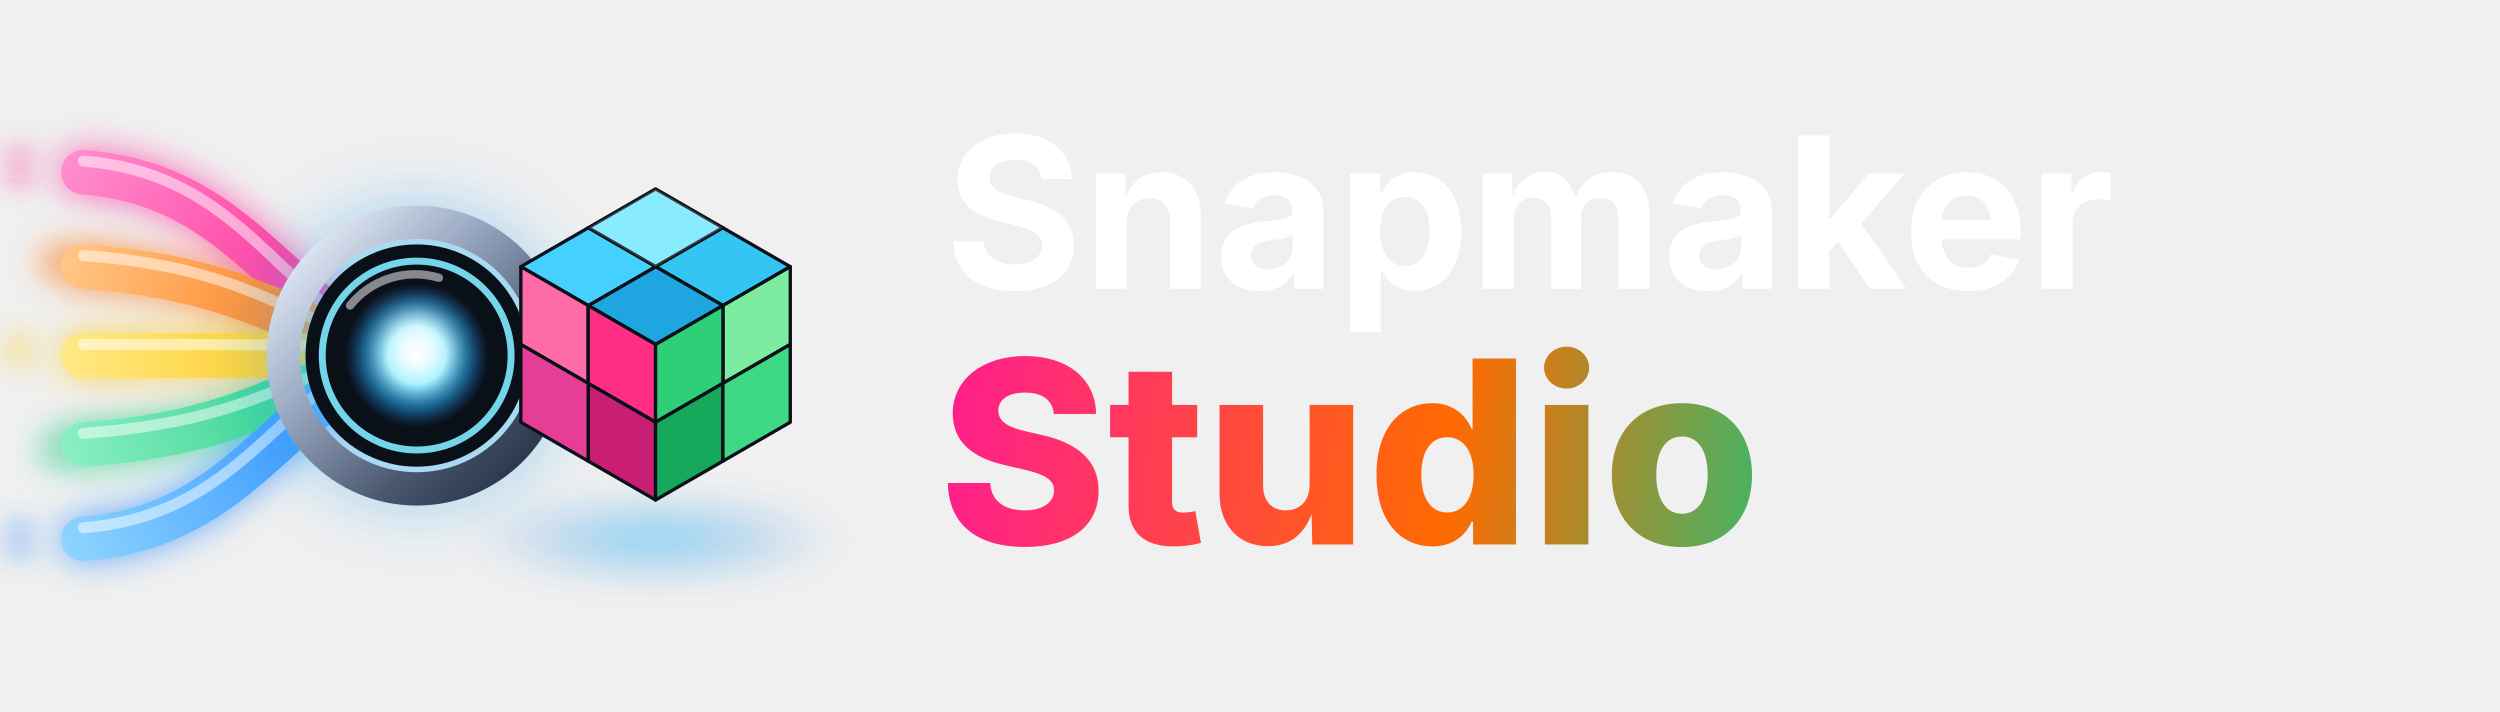
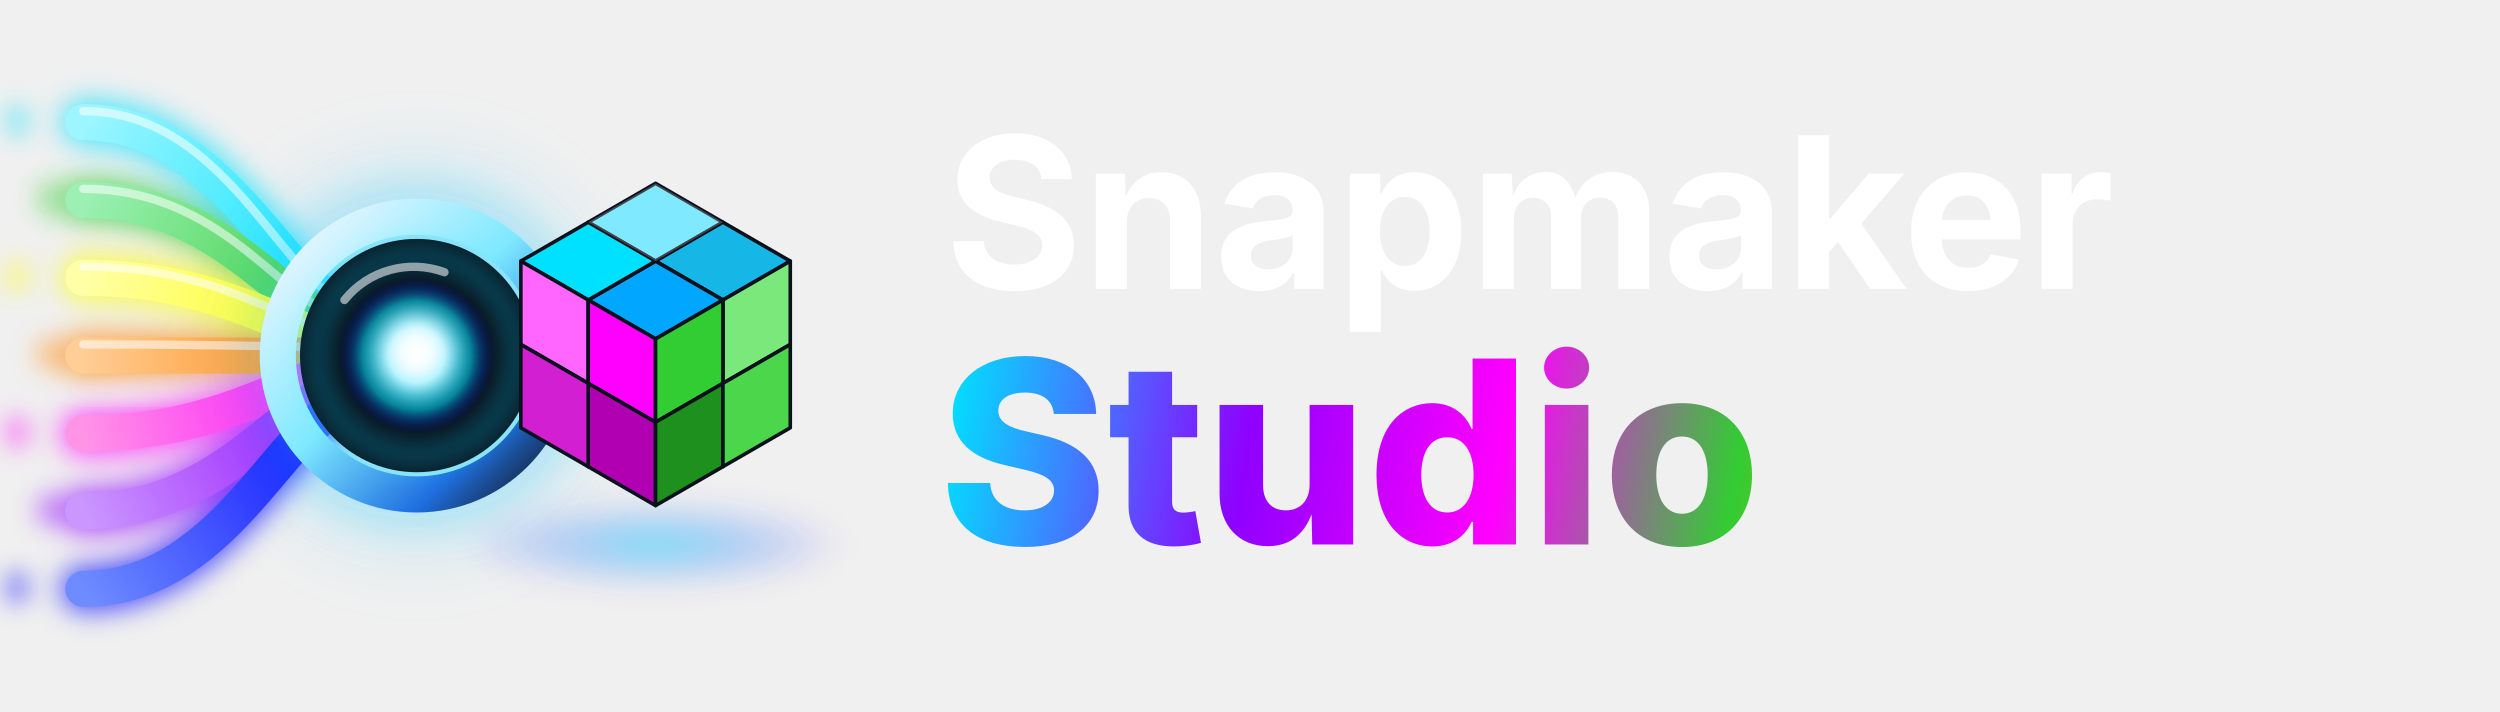
<svg xmlns="http://www.w3.org/2000/svg" width="900" height="256" viewBox="0 0 900 256" fill="none" role="img" aria-label="Snapmaker Studio">
  <defs>
-     <filter id="soft" x="-60%" y="-60%" width="220%" height="220%">
-       <feGaussianBlur stdDeviation="6" />
+     <filter id="glow" x="-80%" y="-80%" width="260%" height="260%">
+       <feGaussianBlur stdDeviation="5" />
    </filter>
-     <filter id="soft2" x="-80%" y="-80%" width="260%" height="260%">
-       <feGaussianBlur stdDeviation="12" />
+     <filter id="glowL" x="-120%" y="-120%" width="340%" height="340%">
+       <feGaussianBlur stdDeviation="14" />
    </filter>
-     <linearGradient id="chrome" x1="105" y1="84" x2="195" y2="174" gradientUnits="userSpaceOnUse">
-       <stop offset="0" stop-color="#EAF1FB" />
-       <stop offset="0.35" stop-color="#9AA9C2" />
-       <stop offset="0.7" stop-color="#4A5870" />
-       <stop offset="1" stop-color="#222C40" />
+     <linearGradient id="s1" x1="30" y1="44" x2="132" y2="112" gradientUnits="userSpaceOnUse">
+       <stop offset="0" stop-color="#9DF6FF" />
+       <stop offset="1" stop-color="#00E1FF" />
+     </linearGradient>
+     <linearGradient id="s2" x1="30" y1="72" x2="132" y2="118" gradientUnits="userSpaceOnUse">
+       <stop offset="0" stop-color="#9CF0B4" />
+       <stop offset="1" stop-color="#32CD32" />
+     </linearGradient>
+     <linearGradient id="s3" x1="30" y1="100" x2="132" y2="123" gradientUnits="userSpaceOnUse">
+       <stop offset="0" stop-color="#FFFFA8" />
+       <stop offset="1" stop-color="#FFFF00" />
+     </linearGradient>
+     <linearGradient id="s4" x1="30" y1="128" x2="132" y2="128" gradientUnits="userSpaceOnUse">
+       <stop offset="0" stop-color="#FFCD96" />
+       <stop offset="1" stop-color="#FF8500" />
+     </linearGradient>
+     <linearGradient id="s5" x1="30" y1="156" x2="132" y2="133" gradientUnits="userSpaceOnUse">
+       <stop offset="0" stop-color="#FF94E6" />
+       <stop offset="1" stop-color="#FF00FF" />
+     </linearGradient>
+     <linearGradient id="s6" x1="30" y1="184" x2="132" y2="138" gradientUnits="userSpaceOnUse">
+       <stop offset="0" stop-color="#CB97FF" />
+       <stop offset="1" stop-color="#8F00FF" />
+     </linearGradient>
+     <linearGradient id="s7" x1="30" y1="212" x2="132" y2="144" gradientUnits="userSpaceOnUse">
+       <stop offset="0" stop-color="#6E8CFF" />
+       <stop offset="1" stop-color="#0000FF" />
+     </linearGradient>
+     <linearGradient id="ring" x1="105" y1="84" x2="195" y2="174" gradientUnits="userSpaceOnUse">
+       <stop offset="0" stop-color="#EAF6FF" />
+       <stop offset="0.45" stop-color="#7FE9FF" />
+       <stop offset="0.8" stop-color="#1E6FE0" />
+       <stop offset="1" stop-color="#16223A" />
    </linearGradient>
    <radialGradient id="bloom" cx="0.5" cy="0.5" r="0.5">
      <stop offset="0" stop-color="#FFFFFF" />
-       <stop offset="0.4" stop-color="#9DEFFF" />
-       <stop offset="0.75" stop-color="#22A6F0" stop-opacity="0.5" />
-       <stop offset="1" stop-color="#1E6FE0" stop-opacity="0" />
+       <stop offset="0.35" stop-color="#9DEFFF" />
+       <stop offset="0.7" stop-color="#00E1FF" stop-opacity="0.55" />
+       <stop offset="1" stop-color="#0000FF" stop-opacity="0" />
    </radialGradient>
-     <linearGradient id="rib1" x1="20" y1="60" x2="140" y2="124" gradientUnits="userSpaceOnUse">
-       <stop offset="0" stop-color="#FF8FCF" />
-       <stop offset="1" stop-color="#FF1E8E" />
-     </linearGradient>
-     <linearGradient id="rib2" x1="20" y1="92" x2="140" y2="124" gradientUnits="userSpaceOnUse">
-       <stop offset="0" stop-color="#FFC98A" />
-       <stop offset="1" stop-color="#FF6A00" />
-     </linearGradient>
-     <linearGradient id="rib3" x1="20" y1="128" x2="140" y2="128" gradientUnits="userSpaceOnUse">
-       <stop offset="0" stop-color="#FFE98A" />
-       <stop offset="1" stop-color="#FFC400" />
-     </linearGradient>
-     <linearGradient id="rib4" x1="20" y1="160" x2="140" y2="132" gradientUnits="userSpaceOnUse">
-       <stop offset="0" stop-color="#8DF0C4" />
-       <stop offset="1" stop-color="#15C77E" />
-     </linearGradient>
-     <linearGradient id="rib5" x1="20" y1="194" x2="140" y2="134" gradientUnits="userSpaceOnUse">
-       <stop offset="0" stop-color="#8FD6FF" />
-       <stop offset="1" stop-color="#1E84FF" />
-     </linearGradient>
+     <radialGradient id="halo" cx="0.5" cy="0.5" r="0.5">
+       <stop offset="0" stop-color="#00E1FF" stop-opacity="0.4" />
+       <stop offset="1" stop-color="#00E1FF" stop-opacity="0" />
+     </radialGradient>
    <radialGradient id="pad" cx="0.5" cy="0.5" r="0.5">
-       <stop offset="0" stop-color="#2FC6FF" stop-opacity="0.55" />
-       <stop offset="1" stop-color="#1E6FE0" stop-opacity="0" />
+       <stop offset="0" stop-color="#00E1FF" stop-opacity="0.5" />
+       <stop offset="1" stop-color="#0000FF" stop-opacity="0" />
    </radialGradient>
-     <linearGradient id="studio" x1="340" y1="150" x2="860" y2="210" gradientUnits="userSpaceOnUse">
-       <stop offset="0" stop-color="#FF1E8E" />
-       <stop offset="0.35" stop-color="#FF6A00" />
-       <stop offset="0.62" stop-color="#15C77E" />
-       <stop offset="1" stop-color="#1E84FF" />
+     <linearGradient id="studio" x1="340" y1="150" x2="700" y2="210" gradientUnits="userSpaceOnUse">
+       <stop offset="0" stop-color="#00E1FF" />
+       <stop offset="0.3" stop-color="#8F00FF" />
+       <stop offset="0.55" stop-color="#FF00FF" />
+       <stop offset="0.78" stop-color="#32CD32" />
+       <stop offset="1" stop-color="#FF8500" />
    </linearGradient>
    <g id="mark">
-       <g filter="url(#soft)" opacity="0.95">
-         <rect x="2" y="56" width="8" height="8" rx="2" fill="#FF1E8E" />
-         <rect x="2" y="122" width="8" height="8" rx="2" fill="#FFC400" />
-         <rect x="2" y="190" width="8" height="8" rx="2" fill="#1E84FF" />
-         <rect x="16" y="90" width="8" height="8" rx="2" fill="#FF6A00" />
-         <rect x="16" y="158" width="8" height="8" rx="2" fill="#15C77E" />
+       <circle cx="150" cy="128" r="78" fill="url(#halo)" filter="url(#glowL)" />
+       <g filter="url(#glow)">
+         <rect x="2" y="40" width="7" height="7" rx="2" fill="#00E1FF" />
+         <rect x="2" y="96" width="7" height="7" rx="2" fill="#FFFF00" />
+         <rect x="2" y="152" width="7" height="7" rx="2" fill="#FF00FF" />
+         <rect x="2" y="208" width="7" height="7" rx="2" fill="#0000FF" />
+         <rect x="15" y="68" width="7" height="7" rx="2" fill="#32CD32" />
+         <rect x="15" y="124" width="7" height="7" rx="2" fill="#FF8500" />
+         <rect x="15" y="180" width="7" height="7" rx="2" fill="#8F00FF" />
      </g>
      <g fill="none" stroke-linecap="round">
-         <g filter="url(#soft)" opacity="0.6" stroke-width="17">
-           <path d="M30 62 C82 66 98 104 132 122" stroke="#FF1E8E" />
-           <path d="M30 96 C86 100 102 116 132 124" stroke="#FF6A00" />
-           <path d="M30 128 C92 128 106 128 134 128" stroke="#FFC400" />
-           <path d="M30 160 C86 156 102 140 132 132" stroke="#15C77E" />
-           <path d="M30 194 C82 190 98 152 132 134" stroke="#1E84FF" />
+         <g filter="url(#glow)" opacity="0.7" stroke-width="16">
+           <path d="M30 44 C84 44 104 112 130 112" stroke="#00E1FF" />
+           <path d="M30 72 C84 72 104 118 130 118" stroke="#32CD32" />
+           <path d="M30 100 C84 100 104 123 130 123" stroke="#FFFF00" />
+           <path d="M30 128 C84 128 104 128 130 128" stroke="#FF8500" />
+           <path d="M30 156 C84 156 104 133 130 133" stroke="#FF00FF" />
+           <path d="M30 184 C84 184 104 138 130 138" stroke="#8F00FF" />
+           <path d="M30 212 C84 212 104 144 130 144" stroke="#0000FF" />
        </g>
-         <g stroke-width="16">
-           <path d="M30 62 C82 66 98 104 132 122" stroke="url(#rib1)" />
-           <path d="M30 96 C86 100 102 116 132 124" stroke="url(#rib2)" />
-           <path d="M30 128 C92 128 106 128 134 128" stroke="url(#rib3)" />
-           <path d="M30 160 C86 156 102 140 132 132" stroke="url(#rib4)" />
-           <path d="M30 194 C82 190 98 152 132 134" stroke="url(#rib5)" />
+         <g stroke-width="13">
+           <path d="M30 44 C84 44 104 112 130 112" stroke="url(#s1)" />
+           <path d="M30 72 C84 72 104 118 130 118" stroke="url(#s2)" />
+           <path d="M30 100 C84 100 104 123 130 123" stroke="url(#s3)" />
+           <path d="M30 128 C84 128 104 128 130 128" stroke="url(#s4)" />
+           <path d="M30 156 C84 156 104 133 130 133" stroke="url(#s5)" />
+           <path d="M30 184 C84 184 104 138 130 138" stroke="url(#s6)" />
+           <path d="M30 212 C84 212 104 144 130 144" stroke="url(#s7)" />
        </g>
-         <g stroke-width="4" stroke="#FFFFFF" opacity="0.5">
-           <path d="M30 58 C82 62 98 100 130 119" />
-           <path d="M30 92 C86 96 102 113 130 121" />
-           <path d="M30 124 C92 124 106 124 132 125" />
-           <path d="M30 156 C86 152 102 137 130 129" />
-           <path d="M30 190 C82 186 98 148 130 131" />
+         <g stroke-width="3" stroke="#FFFFFF" opacity="0.55">
+           <path d="M30 40 C84 40 104 109 128 109" />
+           <path d="M30 68 C84 68 104 115 128 115" />
+           <path d="M30 96 C84 96 104 120 128 120" />
+           <path d="M30 124 C84 124 104 125 128 125" />
        </g>
      </g>
-       <circle cx="150" cy="128" r="58" fill="url(#bloom)" filter="url(#soft2)" />
-       <circle cx="150" cy="128" r="48" fill="none" stroke="url(#chrome)" stroke-width="12" />
-       <circle cx="150" cy="128" r="40" fill="#0A1018" />
-       <circle cx="150" cy="128" r="34" fill="none" stroke="#7FE9FF" stroke-width="2.5" opacity="0.9" />
-       <circle cx="150" cy="128" r="26" fill="url(#bloom)" />
-       <circle cx="150" cy="124" r="9" fill="#FFFFFF" filter="url(#soft)" />
-       <path d="M126 110 A30 30 0 0 1 158 100" stroke="#FFFFFF" stroke-width="3" fill="none" opacity="0.5" stroke-linecap="round" />
-       <ellipse cx="236" cy="194" rx="66" ry="16" fill="url(#pad)" filter="url(#soft)" />
-       <g stroke="#0A1018" stroke-width="1.2" stroke-linejoin="round">
-         <polygon points="236,68 260.25,82 236,96 211.75,82" fill="#6FE6FF" />
-         <polygon points="260.25,82 284.5,96 260.25,110 236,96" fill="#33C6F2" />
-         <polygon points="236,96 260.25,110 236,124 211.75,110" fill="#1FA6E0" />
-         <polygon points="211.75,82 236,96 211.75,110 187.5,96" fill="#46D0FF" />
-         <polygon points="187.5,96 211.75,110 211.75,138 187.5,124" fill="#FF6AA8" />
-         <polygon points="211.75,110 236,124 236,152 211.75,138" fill="#FF2E86" />
-         <polygon points="211.75,138 236,152 236,180 211.75,166" fill="#C81E73" />
-         <polygon points="187.5,124 211.75,138 211.75,166 187.5,152" fill="#E63E97" />
-         <polygon points="284.5,96 260.25,110 260.25,138 284.5,124" fill="#7DEBA0" />
-         <polygon points="260.25,110 236,124 236,152 260.25,138" fill="#2FCF77" />
-         <polygon points="236,152 260.25,138 260.25,166 236,180" fill="#16A95C" />
-         <polygon points="284.5,124 260.25,138 260.25,166 284.5,152" fill="#3FD986" />
+       <circle cx="150" cy="128" r="60" fill="url(#bloom)" filter="url(#glowL)" />
+       <circle cx="150" cy="128" r="50" fill="none" stroke="url(#ring)" stroke-width="13" />
+       <circle cx="150" cy="128" r="42" fill="#0A101C" />
+       <circle cx="150" cy="128" r="36" fill="none" stroke="#00E1FF" stroke-width="2.5" opacity="0.95" filter="url(#glow)" />
+       <circle cx="150" cy="128" r="28" fill="url(#bloom)" />
+       <circle cx="150" cy="126" r="10" fill="#FFFFFF" filter="url(#glow)" />
+       <path d="M124 108 A32 32 0 0 1 160 98" stroke="#FFFFFF" stroke-width="3" fill="none" opacity="0.55" stroke-linecap="round" />
+       <ellipse cx="236" cy="196" rx="68" ry="16" fill="url(#pad)" filter="url(#glow)" />
+       <g stroke="#0A101C" stroke-width="1.3" stroke-linejoin="round">
+         <polygon points="236,66 260.25,80 236,94 211.75,80" fill="#5BE3FF" />
+         <polygon points="260.25,80 284.5,94 260.25,108 236,94" fill="#16B6E6" />
+         <polygon points="236,94 260.25,108 236,122 211.75,108" fill="#00A6FF" />
+         <polygon points="211.75,80 236,94 211.75,108 187.5,94" fill="#00E1FF" />
+         <polygon points="187.5,94 211.75,108 211.75,138 187.5,124" fill="#FF66FF" />
+         <polygon points="211.75,108 236,122 236,152 211.75,138" fill="#FF00FF" />
+         <polygon points="211.75,138 236,152 236,182 211.75,168" fill="#B100B1" />
+         <polygon points="187.5,124 211.75,138 211.75,168 187.5,154" fill="#D11FD1" />
+         <polygon points="284.5,94 260.25,108 260.25,138 284.5,124" fill="#7BE87B" />
+         <polygon points="260.25,108 236,122 236,152 260.25,138" fill="#32CD32" />
+         <polygon points="236,152 260.25,138 260.25,168 236,182" fill="#1E901E" />
+         <polygon points="284.5,124 260.25,138 260.25,168 284.5,154" fill="#4BD64B" />
      </g>
-       <polygon points="236,68 260.25,82 236,96 211.75,82" fill="#FFFFFF" opacity="0.18" />
+       <polygon points="236,66 260.25,80 236,94 211.75,80" fill="#FFFFFF" opacity="0.22" />
    </g>
  </defs>
  <use href="#mark" />
  <text x="340" y="104" font-family="Inter, 'Segoe UI', Arial, sans-serif" font-weight="700" font-size="76" fill="#FFFFFF">Snapmaker</text>
  <text x="338" y="196" font-family="Inter, 'Segoe UI', Arial, sans-serif" font-weight="800" font-size="92" fill="url(#studio)">Studio</text>
</svg>
